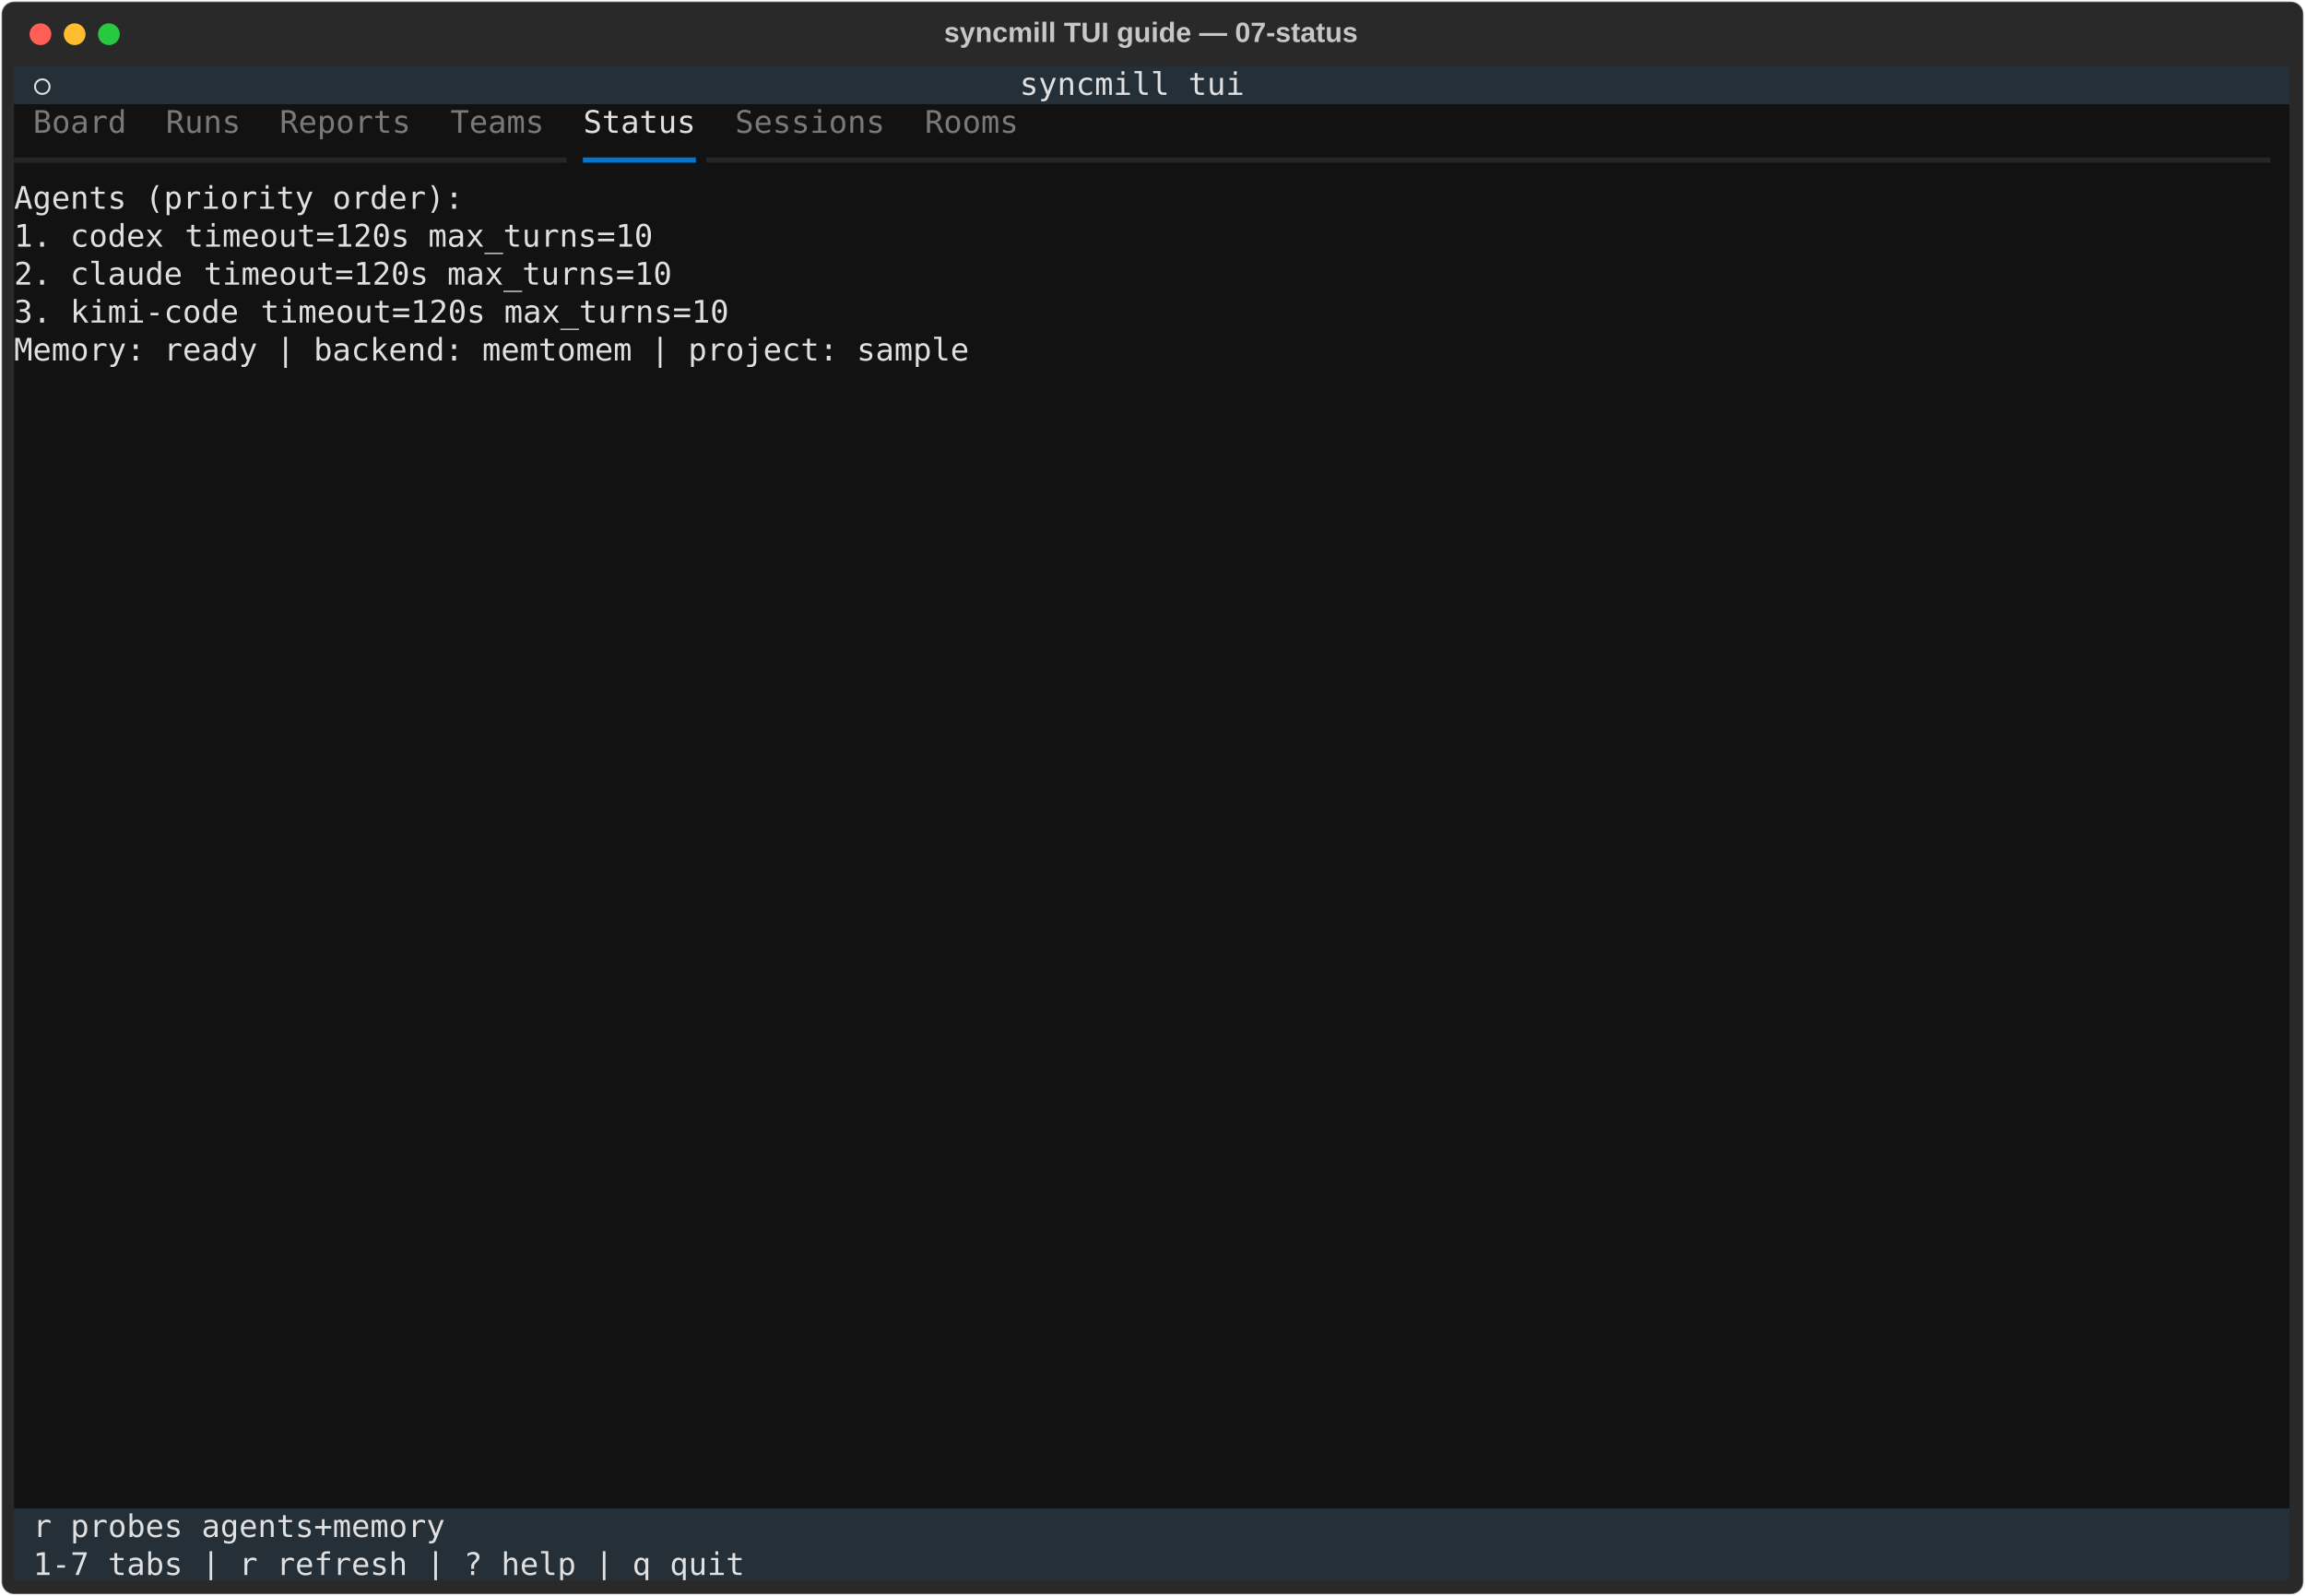
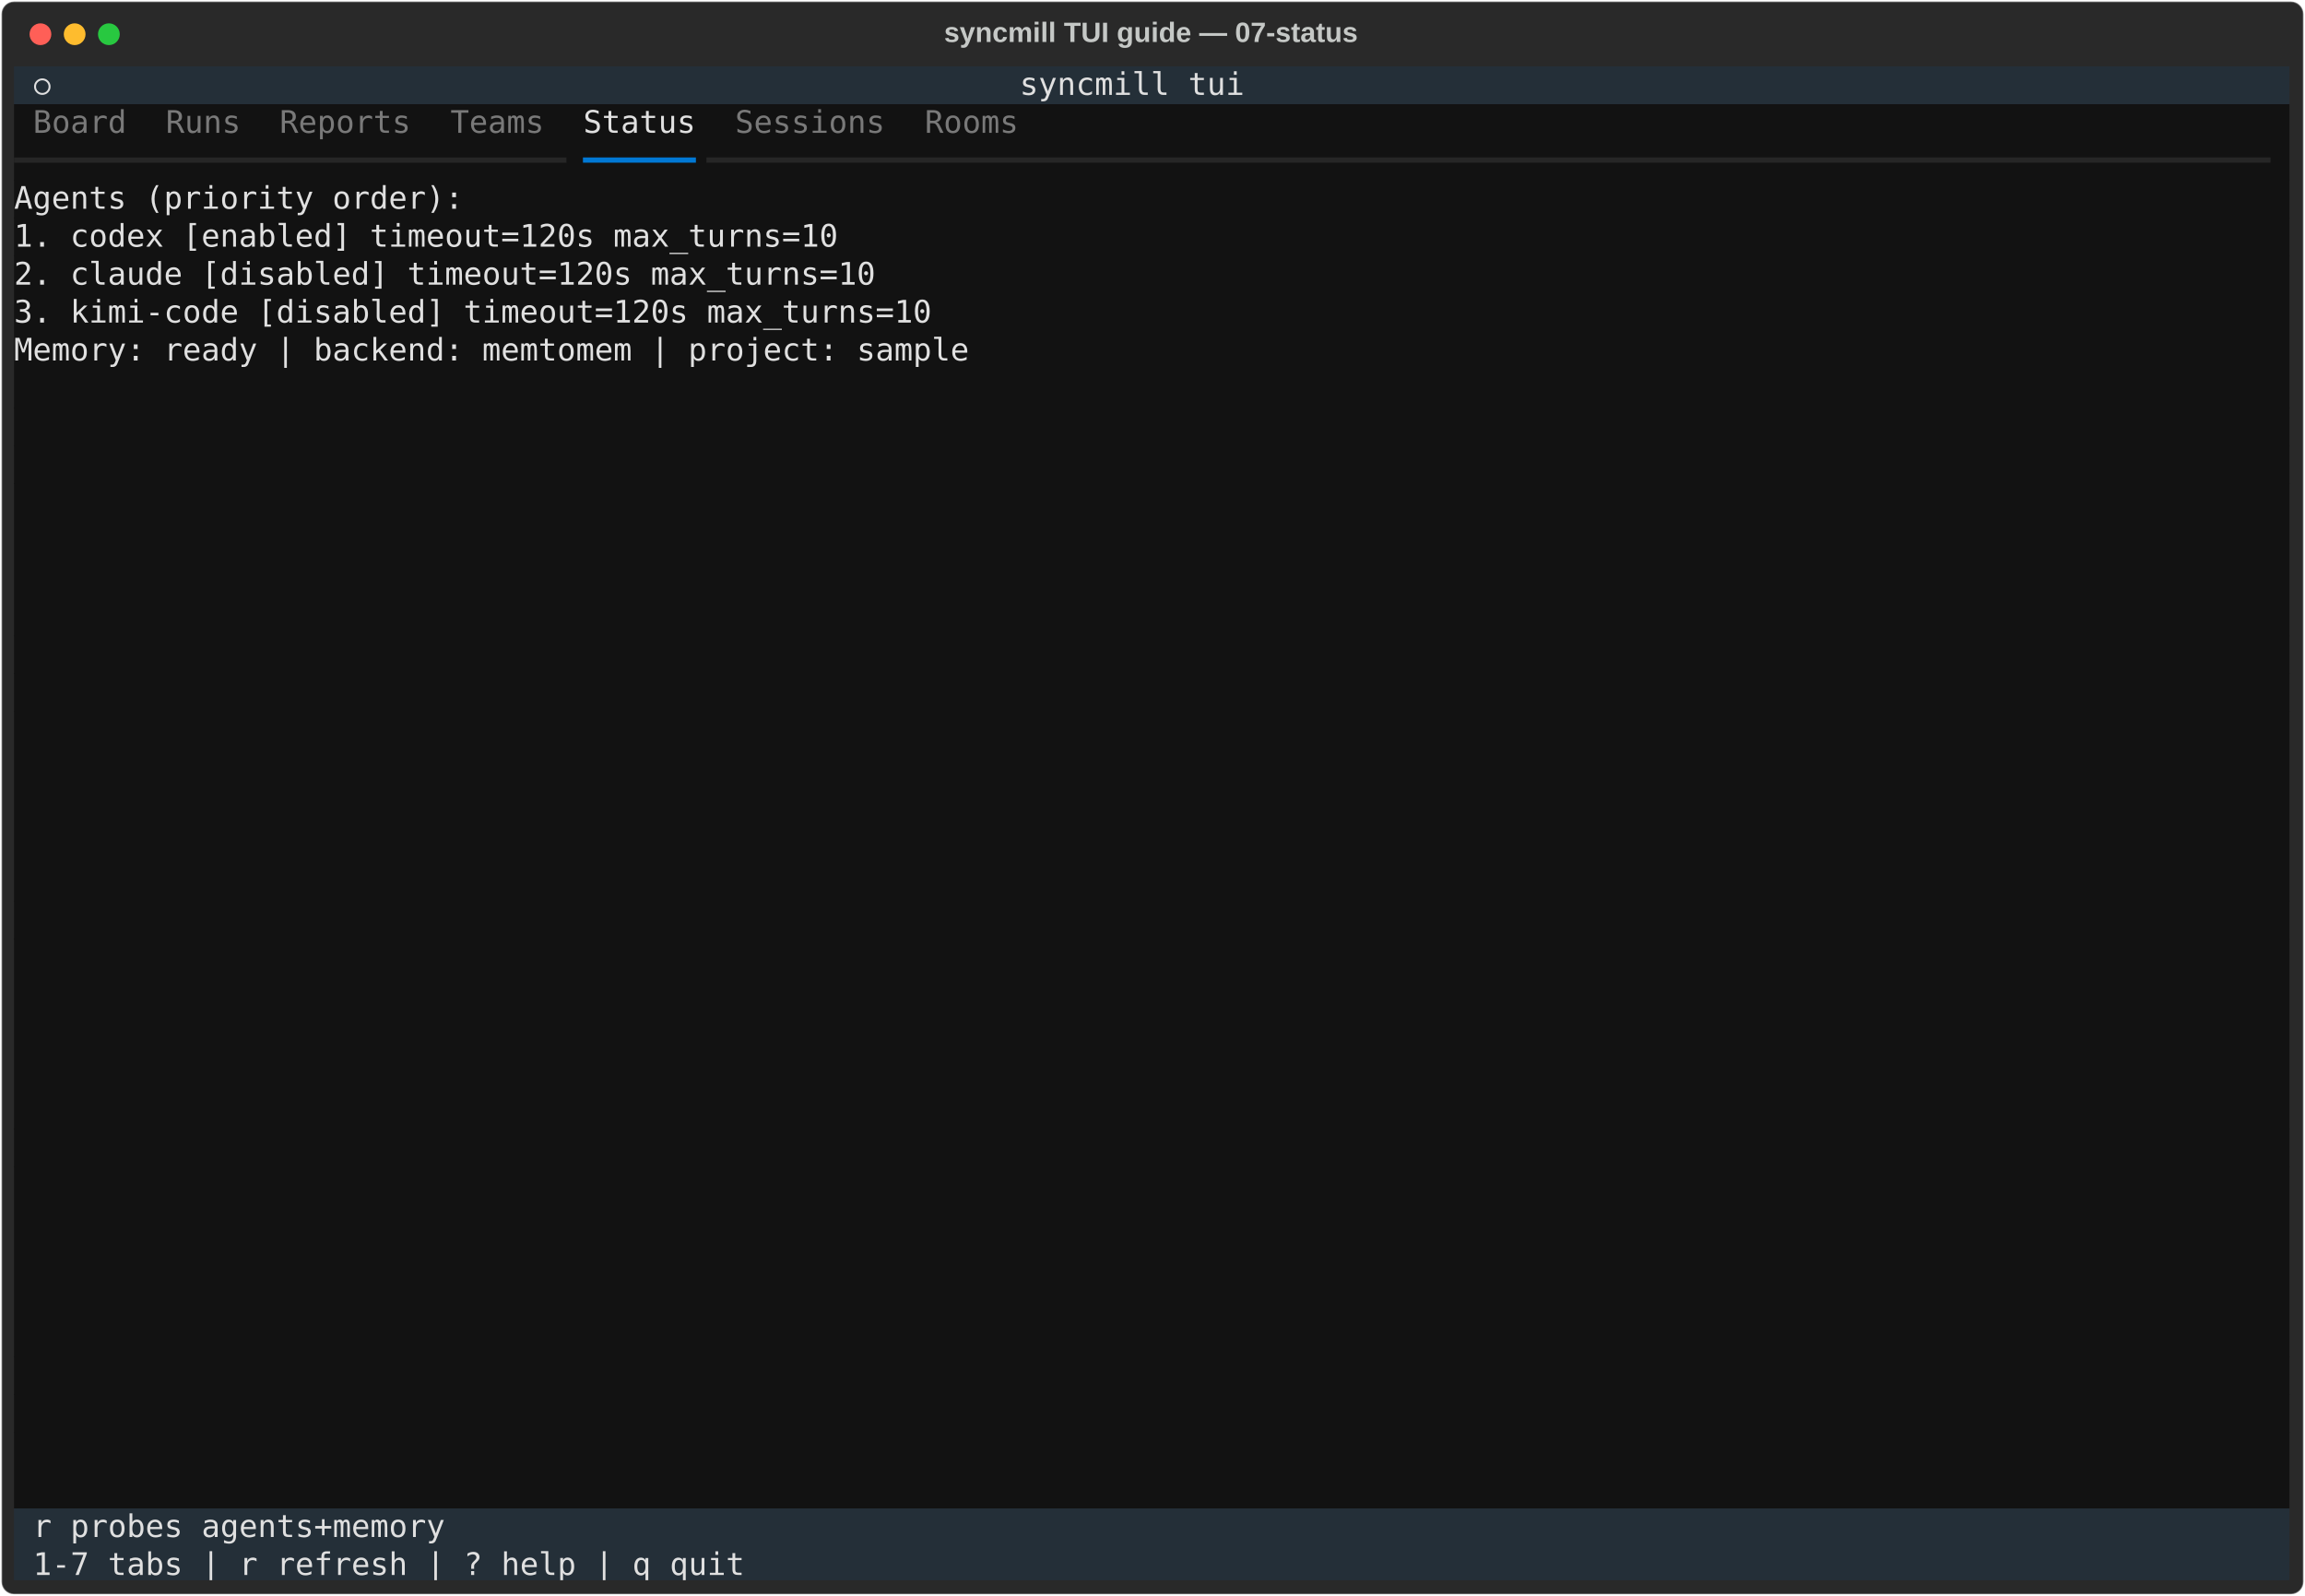
<svg xmlns="http://www.w3.org/2000/svg" class="rich-terminal" viewBox="0 0 1482 1026.0">
  <style>

    @font-face {
        font-family: "Fira Code";
        src: local("FiraCode-Regular"),
                url("https://cdnjs.cloudflare.com/ajax/libs/firacode/6.2.0/woff2/FiraCode-Regular.woff2") format("woff2"),
                url("https://cdnjs.cloudflare.com/ajax/libs/firacode/6.2.0/woff/FiraCode-Regular.woff") format("woff");
        font-style: normal;
        font-weight: 400;
    }
    @font-face {
        font-family: "Fira Code";
        src: local("FiraCode-Bold"),
                url("https://cdnjs.cloudflare.com/ajax/libs/firacode/6.2.0/woff2/FiraCode-Bold.woff2") format("woff2"),
                url("https://cdnjs.cloudflare.com/ajax/libs/firacode/6.2.0/woff/FiraCode-Bold.woff") format("woff");
        font-style: bold;
        font-weight: 700;
    }

    .terminal-syncmill-matrix {
        font-family: Fira Code, monospace;
        font-size: 20px;
        line-height: 24.4px;
        font-variant-east-asian: full-width;
    }

    .terminal-syncmill-title {
        font-size: 18px;
        font-weight: bold;
        font-family: arial;
    }

    .terminal-syncmill-r1 { fill: #c5c8c6 }
.terminal-syncmill-r2 { fill: #e0e0e0 }
.terminal-syncmill-r3 { fill: #797979 }
.terminal-syncmill-r4 { fill: #262626 }
.terminal-syncmill-r5 { fill: #0178d4 }
    </style>
  <defs>
    <clipPath id="terminal-syncmill-clip-terminal">
      <rect x="0" y="0" width="1463.0" height="975.0" />
    </clipPath>
    <clipPath id="terminal-syncmill-line-0">
      <rect x="0" y="1.5" width="1464" height="24.65" />
    </clipPath>
    <clipPath id="terminal-syncmill-line-1">
      <rect x="0" y="25.9" width="1464" height="24.65" />
    </clipPath>
    <clipPath id="terminal-syncmill-line-2">
      <rect x="0" y="50.3" width="1464" height="24.65" />
    </clipPath>
    <clipPath id="terminal-syncmill-line-3">
      <rect x="0" y="74.7" width="1464" height="24.65" />
    </clipPath>
    <clipPath id="terminal-syncmill-line-4">
      <rect x="0" y="99.1" width="1464" height="24.65" />
    </clipPath>
    <clipPath id="terminal-syncmill-line-5">
      <rect x="0" y="123.5" width="1464" height="24.65" />
    </clipPath>
    <clipPath id="terminal-syncmill-line-6">
      <rect x="0" y="147.9" width="1464" height="24.65" />
    </clipPath>
    <clipPath id="terminal-syncmill-line-7">
      <rect x="0" y="172.3" width="1464" height="24.65" />
    </clipPath>
    <clipPath id="terminal-syncmill-line-8">
      <rect x="0" y="196.7" width="1464" height="24.65" />
    </clipPath>
    <clipPath id="terminal-syncmill-line-9">
      <rect x="0" y="221.1" width="1464" height="24.65" />
    </clipPath>
    <clipPath id="terminal-syncmill-line-10">
      <rect x="0" y="245.5" width="1464" height="24.65" />
    </clipPath>
    <clipPath id="terminal-syncmill-line-11">
      <rect x="0" y="269.9" width="1464" height="24.65" />
    </clipPath>
    <clipPath id="terminal-syncmill-line-12">
      <rect x="0" y="294.3" width="1464" height="24.65" />
    </clipPath>
    <clipPath id="terminal-syncmill-line-13">
      <rect x="0" y="318.7" width="1464" height="24.65" />
    </clipPath>
    <clipPath id="terminal-syncmill-line-14">
      <rect x="0" y="343.1" width="1464" height="24.65" />
    </clipPath>
    <clipPath id="terminal-syncmill-line-15">
      <rect x="0" y="367.5" width="1464" height="24.65" />
    </clipPath>
    <clipPath id="terminal-syncmill-line-16">
      <rect x="0" y="391.9" width="1464" height="24.65" />
    </clipPath>
    <clipPath id="terminal-syncmill-line-17">
      <rect x="0" y="416.3" width="1464" height="24.65" />
    </clipPath>
    <clipPath id="terminal-syncmill-line-18">
      <rect x="0" y="440.7" width="1464" height="24.65" />
    </clipPath>
    <clipPath id="terminal-syncmill-line-19">
      <rect x="0" y="465.1" width="1464" height="24.65" />
    </clipPath>
    <clipPath id="terminal-syncmill-line-20">
      <rect x="0" y="489.5" width="1464" height="24.65" />
    </clipPath>
    <clipPath id="terminal-syncmill-line-21">
      <rect x="0" y="513.9" width="1464" height="24.65" />
    </clipPath>
    <clipPath id="terminal-syncmill-line-22">
      <rect x="0" y="538.3" width="1464" height="24.65" />
    </clipPath>
    <clipPath id="terminal-syncmill-line-23">
      <rect x="0" y="562.7" width="1464" height="24.65" />
    </clipPath>
    <clipPath id="terminal-syncmill-line-24">
      <rect x="0" y="587.1" width="1464" height="24.65" />
    </clipPath>
    <clipPath id="terminal-syncmill-line-25">
      <rect x="0" y="611.5" width="1464" height="24.65" />
    </clipPath>
    <clipPath id="terminal-syncmill-line-26">
      <rect x="0" y="635.9" width="1464" height="24.65" />
    </clipPath>
    <clipPath id="terminal-syncmill-line-27">
      <rect x="0" y="660.3" width="1464" height="24.65" />
    </clipPath>
    <clipPath id="terminal-syncmill-line-28">
      <rect x="0" y="684.7" width="1464" height="24.65" />
    </clipPath>
    <clipPath id="terminal-syncmill-line-29">
      <rect x="0" y="709.1" width="1464" height="24.65" />
    </clipPath>
    <clipPath id="terminal-syncmill-line-30">
      <rect x="0" y="733.5" width="1464" height="24.65" />
    </clipPath>
    <clipPath id="terminal-syncmill-line-31">
      <rect x="0" y="757.9" width="1464" height="24.65" />
    </clipPath>
    <clipPath id="terminal-syncmill-line-32">
      <rect x="0" y="782.3" width="1464" height="24.65" />
    </clipPath>
    <clipPath id="terminal-syncmill-line-33">
      <rect x="0" y="806.7" width="1464" height="24.65" />
    </clipPath>
    <clipPath id="terminal-syncmill-line-34">
      <rect x="0" y="831.1" width="1464" height="24.65" />
    </clipPath>
    <clipPath id="terminal-syncmill-line-35">
      <rect x="0" y="855.5" width="1464" height="24.65" />
    </clipPath>
    <clipPath id="terminal-syncmill-line-36">
      <rect x="0" y="879.9" width="1464" height="24.65" />
    </clipPath>
    <clipPath id="terminal-syncmill-line-37">
      <rect x="0" y="904.3" width="1464" height="24.65" />
    </clipPath>
    <clipPath id="terminal-syncmill-line-38">
      <rect x="0" y="928.7" width="1464" height="24.65" />
    </clipPath>
  </defs>
  <rect fill="#292929" stroke="rgba(255,255,255,0.35)" stroke-width="1" x="1" y="1" width="1480" height="1024" rx="8" />
  <text class="terminal-syncmill-title" fill="#c5c8c6" text-anchor="middle" x="740" y="27">syncmill TUI guide — 07-status</text>
  <g transform="translate(26,22)">
    <circle cx="0" cy="0" r="7" fill="#ff5f57" />
    <circle cx="22" cy="0" r="7" fill="#febc2e" />
    <circle cx="44" cy="0" r="7" fill="#28c840" />
  </g>
  <g transform="translate(9, 41)" clip-path="url(#terminal-syncmill-clip-terminal)">
    <rect fill="#242f38" x="0" y="1.5" width="12.2" height="24.65" shape-rendering="crispEdges" />
    <rect fill="#242f38" x="12.2" y="1.5" width="12.2" height="24.65" shape-rendering="crispEdges" />
    <rect fill="#242f38" x="24.4" y="1.5" width="61" height="24.65" shape-rendering="crispEdges" />
    <rect fill="#242f38" x="85.4" y="1.5" width="12.2" height="24.65" shape-rendering="crispEdges" />
    <rect fill="#242f38" x="97.6" y="1.5" width="549" height="24.65" shape-rendering="crispEdges" />
    <rect fill="#242f38" x="646.6" y="1.5" width="146.4" height="24.65" shape-rendering="crispEdges" />
    <rect fill="#242f38" x="793" y="1.5" width="549" height="24.65" shape-rendering="crispEdges" />
    <rect fill="#242f38" x="1342" y="1.5" width="12.2" height="24.65" shape-rendering="crispEdges" />
    <rect fill="#242f38" x="1354.2" y="1.5" width="0" height="24.65" shape-rendering="crispEdges" />
    <rect fill="#242f38" x="1354.2" y="1.5" width="109.8" height="24.65" shape-rendering="crispEdges" />
    <rect fill="#121212" x="0" y="25.9" width="12.2" height="24.65" shape-rendering="crispEdges" />
    <rect fill="#121212" x="12.2" y="25.9" width="61" height="24.65" shape-rendering="crispEdges" />
    <rect fill="#121212" x="73.2" y="25.9" width="24.4" height="24.65" shape-rendering="crispEdges" />
    <rect fill="#121212" x="97.6" y="25.9" width="48.8" height="24.65" shape-rendering="crispEdges" />
    <rect fill="#121212" x="146.4" y="25.9" width="24.4" height="24.65" shape-rendering="crispEdges" />
    <rect fill="#121212" x="170.8" y="25.9" width="85.4" height="24.65" shape-rendering="crispEdges" />
    <rect fill="#121212" x="256.2" y="25.9" width="24.4" height="24.65" shape-rendering="crispEdges" />
    <rect fill="#121212" x="280.6" y="25.9" width="61" height="24.65" shape-rendering="crispEdges" />
    <rect fill="#121212" x="341.6" y="25.9" width="24.4" height="24.65" shape-rendering="crispEdges" />
    <rect fill="#121212" x="366" y="25.9" width="73.2" height="24.65" shape-rendering="crispEdges" />
    <rect fill="#121212" x="439.2" y="25.9" width="24.4" height="24.65" shape-rendering="crispEdges" />
    <rect fill="#121212" x="463.6" y="25.9" width="97.6" height="24.65" shape-rendering="crispEdges" />
    <rect fill="#121212" x="561.2" y="25.9" width="24.4" height="24.65" shape-rendering="crispEdges" />
    <rect fill="#121212" x="585.6" y="25.9" width="61" height="24.65" shape-rendering="crispEdges" />
    <rect fill="#121212" x="646.6" y="25.9" width="817.4" height="24.65" shape-rendering="crispEdges" />
    <rect fill="#121212" x="0" y="50.3" width="366" height="24.65" shape-rendering="crispEdges" />
    <rect fill="#121212" x="366" y="50.3" width="73.2" height="24.65" shape-rendering="crispEdges" />
    <rect fill="#121212" x="439.2" y="50.3" width="1024.8" height="24.65" shape-rendering="crispEdges" />
    <rect fill="#121212" x="0" y="74.7" width="292.8" height="24.65" shape-rendering="crispEdges" />
    <rect fill="#121212" x="292.8" y="74.7" width="1171.2" height="24.65" shape-rendering="crispEdges" />
-     <rect fill="#121212" x="0" y="99.1" width="109.8" height="24.65" shape-rendering="crispEdges" />
-     <rect fill="#121212" x="109.8" y="99.1" width="317.2" height="24.65" shape-rendering="crispEdges" />
-     <rect fill="#121212" x="427" y="99.1" width="1037" height="24.65" shape-rendering="crispEdges" />
-     <rect fill="#121212" x="0" y="123.5" width="122" height="24.65" shape-rendering="crispEdges" />
-     <rect fill="#121212" x="122" y="123.5" width="317.2" height="24.65" shape-rendering="crispEdges" />
-     <rect fill="#121212" x="439.2" y="123.5" width="1024.8" height="24.65" shape-rendering="crispEdges" />
-     <rect fill="#121212" x="0" y="147.9" width="158.6" height="24.65" shape-rendering="crispEdges" />
-     <rect fill="#121212" x="158.6" y="147.9" width="317.2" height="24.65" shape-rendering="crispEdges" />
-     <rect fill="#121212" x="475.8" y="147.9" width="988.2" height="24.65" shape-rendering="crispEdges" />
+     <rect fill="#121212" x="0" y="99.1" width="536.8" height="24.65" shape-rendering="crispEdges" />
+     <rect fill="#121212" x="536.8" y="99.1" width="927.2" height="24.65" shape-rendering="crispEdges" />
+     <rect fill="#121212" x="0" y="123.5" width="561.2" height="24.65" shape-rendering="crispEdges" />
+     <rect fill="#121212" x="561.2" y="123.5" width="902.8" height="24.65" shape-rendering="crispEdges" />
+     <rect fill="#121212" x="0" y="147.9" width="597.8" height="24.65" shape-rendering="crispEdges" />
+     <rect fill="#121212" x="597.8" y="147.9" width="866.2" height="24.65" shape-rendering="crispEdges" />
    <rect fill="#121212" x="0" y="172.3" width="622.2" height="24.65" shape-rendering="crispEdges" />
    <rect fill="#121212" x="622.2" y="172.3" width="841.8" height="24.65" shape-rendering="crispEdges" />
    <rect fill="#121212" x="0" y="196.7" width="1464" height="24.65" shape-rendering="crispEdges" />
    <rect fill="#121212" x="0" y="221.1" width="1464" height="24.65" shape-rendering="crispEdges" />
    <rect fill="#121212" x="0" y="245.5" width="1464" height="24.65" shape-rendering="crispEdges" />
    <rect fill="#121212" x="0" y="269.9" width="1464" height="24.65" shape-rendering="crispEdges" />
    <rect fill="#121212" x="0" y="294.3" width="1464" height="24.65" shape-rendering="crispEdges" />
    <rect fill="#121212" x="0" y="318.7" width="1464" height="24.65" shape-rendering="crispEdges" />
    <rect fill="#121212" x="0" y="343.1" width="1464" height="24.65" shape-rendering="crispEdges" />
    <rect fill="#121212" x="0" y="367.5" width="1464" height="24.65" shape-rendering="crispEdges" />
    <rect fill="#121212" x="0" y="391.9" width="1464" height="24.65" shape-rendering="crispEdges" />
    <rect fill="#121212" x="0" y="416.3" width="1464" height="24.65" shape-rendering="crispEdges" />
    <rect fill="#121212" x="0" y="440.7" width="1464" height="24.65" shape-rendering="crispEdges" />
    <rect fill="#121212" x="0" y="465.1" width="1464" height="24.65" shape-rendering="crispEdges" />
    <rect fill="#121212" x="0" y="489.5" width="1464" height="24.65" shape-rendering="crispEdges" />
    <rect fill="#121212" x="0" y="513.9" width="1464" height="24.65" shape-rendering="crispEdges" />
    <rect fill="#121212" x="0" y="538.3" width="1464" height="24.65" shape-rendering="crispEdges" />
    <rect fill="#121212" x="0" y="562.7" width="1464" height="24.65" shape-rendering="crispEdges" />
    <rect fill="#121212" x="0" y="587.1" width="1464" height="24.65" shape-rendering="crispEdges" />
    <rect fill="#121212" x="0" y="611.5" width="1464" height="24.65" shape-rendering="crispEdges" />
    <rect fill="#121212" x="0" y="635.9" width="1464" height="24.65" shape-rendering="crispEdges" />
    <rect fill="#121212" x="0" y="660.3" width="1464" height="24.65" shape-rendering="crispEdges" />
    <rect fill="#121212" x="0" y="684.7" width="1464" height="24.65" shape-rendering="crispEdges" />
    <rect fill="#121212" x="0" y="709.1" width="1464" height="24.65" shape-rendering="crispEdges" />
    <rect fill="#121212" x="0" y="733.5" width="1464" height="24.65" shape-rendering="crispEdges" />
    <rect fill="#121212" x="0" y="757.9" width="1464" height="24.65" shape-rendering="crispEdges" />
    <rect fill="#121212" x="0" y="782.3" width="1464" height="24.65" shape-rendering="crispEdges" />
    <rect fill="#121212" x="0" y="806.7" width="1464" height="24.65" shape-rendering="crispEdges" />
    <rect fill="#121212" x="0" y="831.1" width="1464" height="24.65" shape-rendering="crispEdges" />
    <rect fill="#121212" x="0" y="855.5" width="1464" height="24.65" shape-rendering="crispEdges" />
    <rect fill="#121212" x="0" y="879.9" width="1464" height="24.65" shape-rendering="crispEdges" />
    <rect fill="#121212" x="0" y="904.3" width="1464" height="24.65" shape-rendering="crispEdges" />
    <rect fill="#242f38" x="0" y="928.7" width="12.2" height="24.65" shape-rendering="crispEdges" />
    <rect fill="#242f38" x="12.2" y="928.7" width="268.4" height="24.65" shape-rendering="crispEdges" />
    <rect fill="#242f38" x="280.6" y="928.7" width="1183.4" height="24.65" shape-rendering="crispEdges" />
    <rect fill="#242f38" x="0" y="953.1" width="12.2" height="24.65" shape-rendering="crispEdges" />
    <rect fill="#242f38" x="12.2" y="953.1" width="463.6" height="24.65" shape-rendering="crispEdges" />
    <rect fill="#242f38" x="475.8" y="953.1" width="988.2" height="24.65" shape-rendering="crispEdges" />
    <g class="terminal-syncmill-matrix">
      <text class="terminal-syncmill-r2" x="12.2" y="20" textLength="12.2" clip-path="url(#terminal-syncmill-line-0)">⭘</text>
      <text class="terminal-syncmill-r2" x="646.6" y="20" textLength="146.4" clip-path="url(#terminal-syncmill-line-0)">syncmill tui</text>
      <text class="terminal-syncmill-r1" x="1464" y="20" textLength="12.2" clip-path="url(#terminal-syncmill-line-0)">
</text>
      <text class="terminal-syncmill-r3" x="12.2" y="44.4" textLength="61" clip-path="url(#terminal-syncmill-line-1)">Board</text>
      <text class="terminal-syncmill-r3" x="97.6" y="44.4" textLength="48.8" clip-path="url(#terminal-syncmill-line-1)">Runs</text>
      <text class="terminal-syncmill-r3" x="170.8" y="44.4" textLength="85.4" clip-path="url(#terminal-syncmill-line-1)">Reports</text>
      <text class="terminal-syncmill-r3" x="280.6" y="44.4" textLength="61" clip-path="url(#terminal-syncmill-line-1)">Teams</text>
      <text class="terminal-syncmill-r2" x="366" y="44.4" textLength="73.2" clip-path="url(#terminal-syncmill-line-1)">Status</text>
      <text class="terminal-syncmill-r3" x="463.6" y="44.4" textLength="97.6" clip-path="url(#terminal-syncmill-line-1)">Sessions</text>
      <text class="terminal-syncmill-r3" x="585.6" y="44.4" textLength="61" clip-path="url(#terminal-syncmill-line-1)">Rooms</text>
      <text class="terminal-syncmill-r1" x="1464" y="44.4" textLength="12.2" clip-path="url(#terminal-syncmill-line-1)">
</text>
      <text class="terminal-syncmill-r4" x="0" y="68.8" textLength="366" clip-path="url(#terminal-syncmill-line-2)">━━━━━━━━━━━━━━━━━━━━━━━━━━━━━╸</text>
      <text class="terminal-syncmill-r5" x="366" y="68.8" textLength="73.2" clip-path="url(#terminal-syncmill-line-2)">━━━━━━</text>
      <text class="terminal-syncmill-r4" x="439.2" y="68.8" textLength="1024.8" clip-path="url(#terminal-syncmill-line-2)">╺━━━━━━━━━━━━━━━━━━━━━━━━━━━━━━━━━━━━━━━━━━━━━━━━━━━━━━━━━━━━━━━━━━━━━━━━━━━━━━━━━━━</text>
      <text class="terminal-syncmill-r1" x="1464" y="68.8" textLength="12.2" clip-path="url(#terminal-syncmill-line-2)">
</text>
      <text class="terminal-syncmill-r2" x="0" y="93.2" textLength="292.8" clip-path="url(#terminal-syncmill-line-3)">Agents (priority order):</text>
      <text class="terminal-syncmill-r1" x="1464" y="93.2" textLength="12.2" clip-path="url(#terminal-syncmill-line-3)">
</text>
-       <text class="terminal-syncmill-r2" x="0" y="117.6" textLength="109.8" clip-path="url(#terminal-syncmill-line-4)">1. codex </text>
-       <text class="terminal-syncmill-r2" x="109.8" y="117.6" textLength="317.2" clip-path="url(#terminal-syncmill-line-4)"> timeout=120s max_turns=10</text>
+       <text class="terminal-syncmill-r2" x="0" y="117.6" textLength="536.8" clip-path="url(#terminal-syncmill-line-4)">1. codex [enabled] timeout=120s max_turns=10</text>
      <text class="terminal-syncmill-r1" x="1464" y="117.6" textLength="12.2" clip-path="url(#terminal-syncmill-line-4)">
</text>
-       <text class="terminal-syncmill-r2" x="0" y="142" textLength="122" clip-path="url(#terminal-syncmill-line-5)">2. claude </text>
-       <text class="terminal-syncmill-r2" x="122" y="142" textLength="317.2" clip-path="url(#terminal-syncmill-line-5)"> timeout=120s max_turns=10</text>
+       <text class="terminal-syncmill-r2" x="0" y="142" textLength="561.2" clip-path="url(#terminal-syncmill-line-5)">2. claude [disabled] timeout=120s max_turns=10</text>
      <text class="terminal-syncmill-r1" x="1464" y="142" textLength="12.2" clip-path="url(#terminal-syncmill-line-5)">
</text>
-       <text class="terminal-syncmill-r2" x="0" y="166.4" textLength="158.6" clip-path="url(#terminal-syncmill-line-6)">3. kimi-code </text>
-       <text class="terminal-syncmill-r2" x="158.6" y="166.4" textLength="317.2" clip-path="url(#terminal-syncmill-line-6)"> timeout=120s max_turns=10</text>
+       <text class="terminal-syncmill-r2" x="0" y="166.4" textLength="597.8" clip-path="url(#terminal-syncmill-line-6)">3. kimi-code [disabled] timeout=120s max_turns=10</text>
      <text class="terminal-syncmill-r1" x="1464" y="166.4" textLength="12.2" clip-path="url(#terminal-syncmill-line-6)">
</text>
      <text class="terminal-syncmill-r2" x="0" y="190.8" textLength="622.2" clip-path="url(#terminal-syncmill-line-7)">Memory: ready | backend: memtomem | project: sample</text>
      <text class="terminal-syncmill-r1" x="1464" y="190.8" textLength="12.2" clip-path="url(#terminal-syncmill-line-7)">
</text>
      <text class="terminal-syncmill-r1" x="1464" y="215.2" textLength="12.2" clip-path="url(#terminal-syncmill-line-8)">
</text>
      <text class="terminal-syncmill-r1" x="1464" y="239.6" textLength="12.2" clip-path="url(#terminal-syncmill-line-9)">
</text>
      <text class="terminal-syncmill-r1" x="1464" y="264" textLength="12.2" clip-path="url(#terminal-syncmill-line-10)">
</text>
      <text class="terminal-syncmill-r1" x="1464" y="288.4" textLength="12.2" clip-path="url(#terminal-syncmill-line-11)">
</text>
      <text class="terminal-syncmill-r1" x="1464" y="312.8" textLength="12.2" clip-path="url(#terminal-syncmill-line-12)">
</text>
      <text class="terminal-syncmill-r1" x="1464" y="337.2" textLength="12.2" clip-path="url(#terminal-syncmill-line-13)">
</text>
      <text class="terminal-syncmill-r1" x="1464" y="361.6" textLength="12.2" clip-path="url(#terminal-syncmill-line-14)">
</text>
      <text class="terminal-syncmill-r1" x="1464" y="386" textLength="12.2" clip-path="url(#terminal-syncmill-line-15)">
</text>
      <text class="terminal-syncmill-r1" x="1464" y="410.4" textLength="12.2" clip-path="url(#terminal-syncmill-line-16)">
</text>
      <text class="terminal-syncmill-r1" x="1464" y="434.8" textLength="12.2" clip-path="url(#terminal-syncmill-line-17)">
</text>
      <text class="terminal-syncmill-r1" x="1464" y="459.2" textLength="12.2" clip-path="url(#terminal-syncmill-line-18)">
</text>
      <text class="terminal-syncmill-r1" x="1464" y="483.6" textLength="12.2" clip-path="url(#terminal-syncmill-line-19)">
</text>
      <text class="terminal-syncmill-r1" x="1464" y="508" textLength="12.2" clip-path="url(#terminal-syncmill-line-20)">
</text>
      <text class="terminal-syncmill-r1" x="1464" y="532.4" textLength="12.2" clip-path="url(#terminal-syncmill-line-21)">
</text>
      <text class="terminal-syncmill-r1" x="1464" y="556.8" textLength="12.2" clip-path="url(#terminal-syncmill-line-22)">
</text>
      <text class="terminal-syncmill-r1" x="1464" y="581.2" textLength="12.2" clip-path="url(#terminal-syncmill-line-23)">
</text>
      <text class="terminal-syncmill-r1" x="1464" y="605.6" textLength="12.2" clip-path="url(#terminal-syncmill-line-24)">
</text>
      <text class="terminal-syncmill-r1" x="1464" y="630" textLength="12.2" clip-path="url(#terminal-syncmill-line-25)">
</text>
      <text class="terminal-syncmill-r1" x="1464" y="654.4" textLength="12.2" clip-path="url(#terminal-syncmill-line-26)">
</text>
      <text class="terminal-syncmill-r1" x="1464" y="678.8" textLength="12.2" clip-path="url(#terminal-syncmill-line-27)">
</text>
      <text class="terminal-syncmill-r1" x="1464" y="703.2" textLength="12.2" clip-path="url(#terminal-syncmill-line-28)">
</text>
      <text class="terminal-syncmill-r1" x="1464" y="727.6" textLength="12.2" clip-path="url(#terminal-syncmill-line-29)">
</text>
      <text class="terminal-syncmill-r1" x="1464" y="752" textLength="12.2" clip-path="url(#terminal-syncmill-line-30)">
</text>
      <text class="terminal-syncmill-r1" x="1464" y="776.4" textLength="12.2" clip-path="url(#terminal-syncmill-line-31)">
</text>
      <text class="terminal-syncmill-r1" x="1464" y="800.8" textLength="12.2" clip-path="url(#terminal-syncmill-line-32)">
</text>
      <text class="terminal-syncmill-r1" x="1464" y="825.2" textLength="12.2" clip-path="url(#terminal-syncmill-line-33)">
</text>
      <text class="terminal-syncmill-r1" x="1464" y="849.6" textLength="12.2" clip-path="url(#terminal-syncmill-line-34)">
</text>
      <text class="terminal-syncmill-r1" x="1464" y="874" textLength="12.2" clip-path="url(#terminal-syncmill-line-35)">
</text>
      <text class="terminal-syncmill-r1" x="1464" y="898.4" textLength="12.2" clip-path="url(#terminal-syncmill-line-36)">
</text>
      <text class="terminal-syncmill-r1" x="1464" y="922.8" textLength="12.2" clip-path="url(#terminal-syncmill-line-37)">
</text>
      <text class="terminal-syncmill-r2" x="12.2" y="947.2" textLength="268.4" clip-path="url(#terminal-syncmill-line-38)">r probes agents+memory</text>
      <text class="terminal-syncmill-r1" x="1464" y="947.2" textLength="12.2" clip-path="url(#terminal-syncmill-line-38)">
</text>
      <text class="terminal-syncmill-r2" x="12.2" y="971.6" textLength="463.6" clip-path="url(#terminal-syncmill-line-39)">1-7 tabs | r refresh | ? help | q quit</text>
    </g>
  </g>
</svg>
